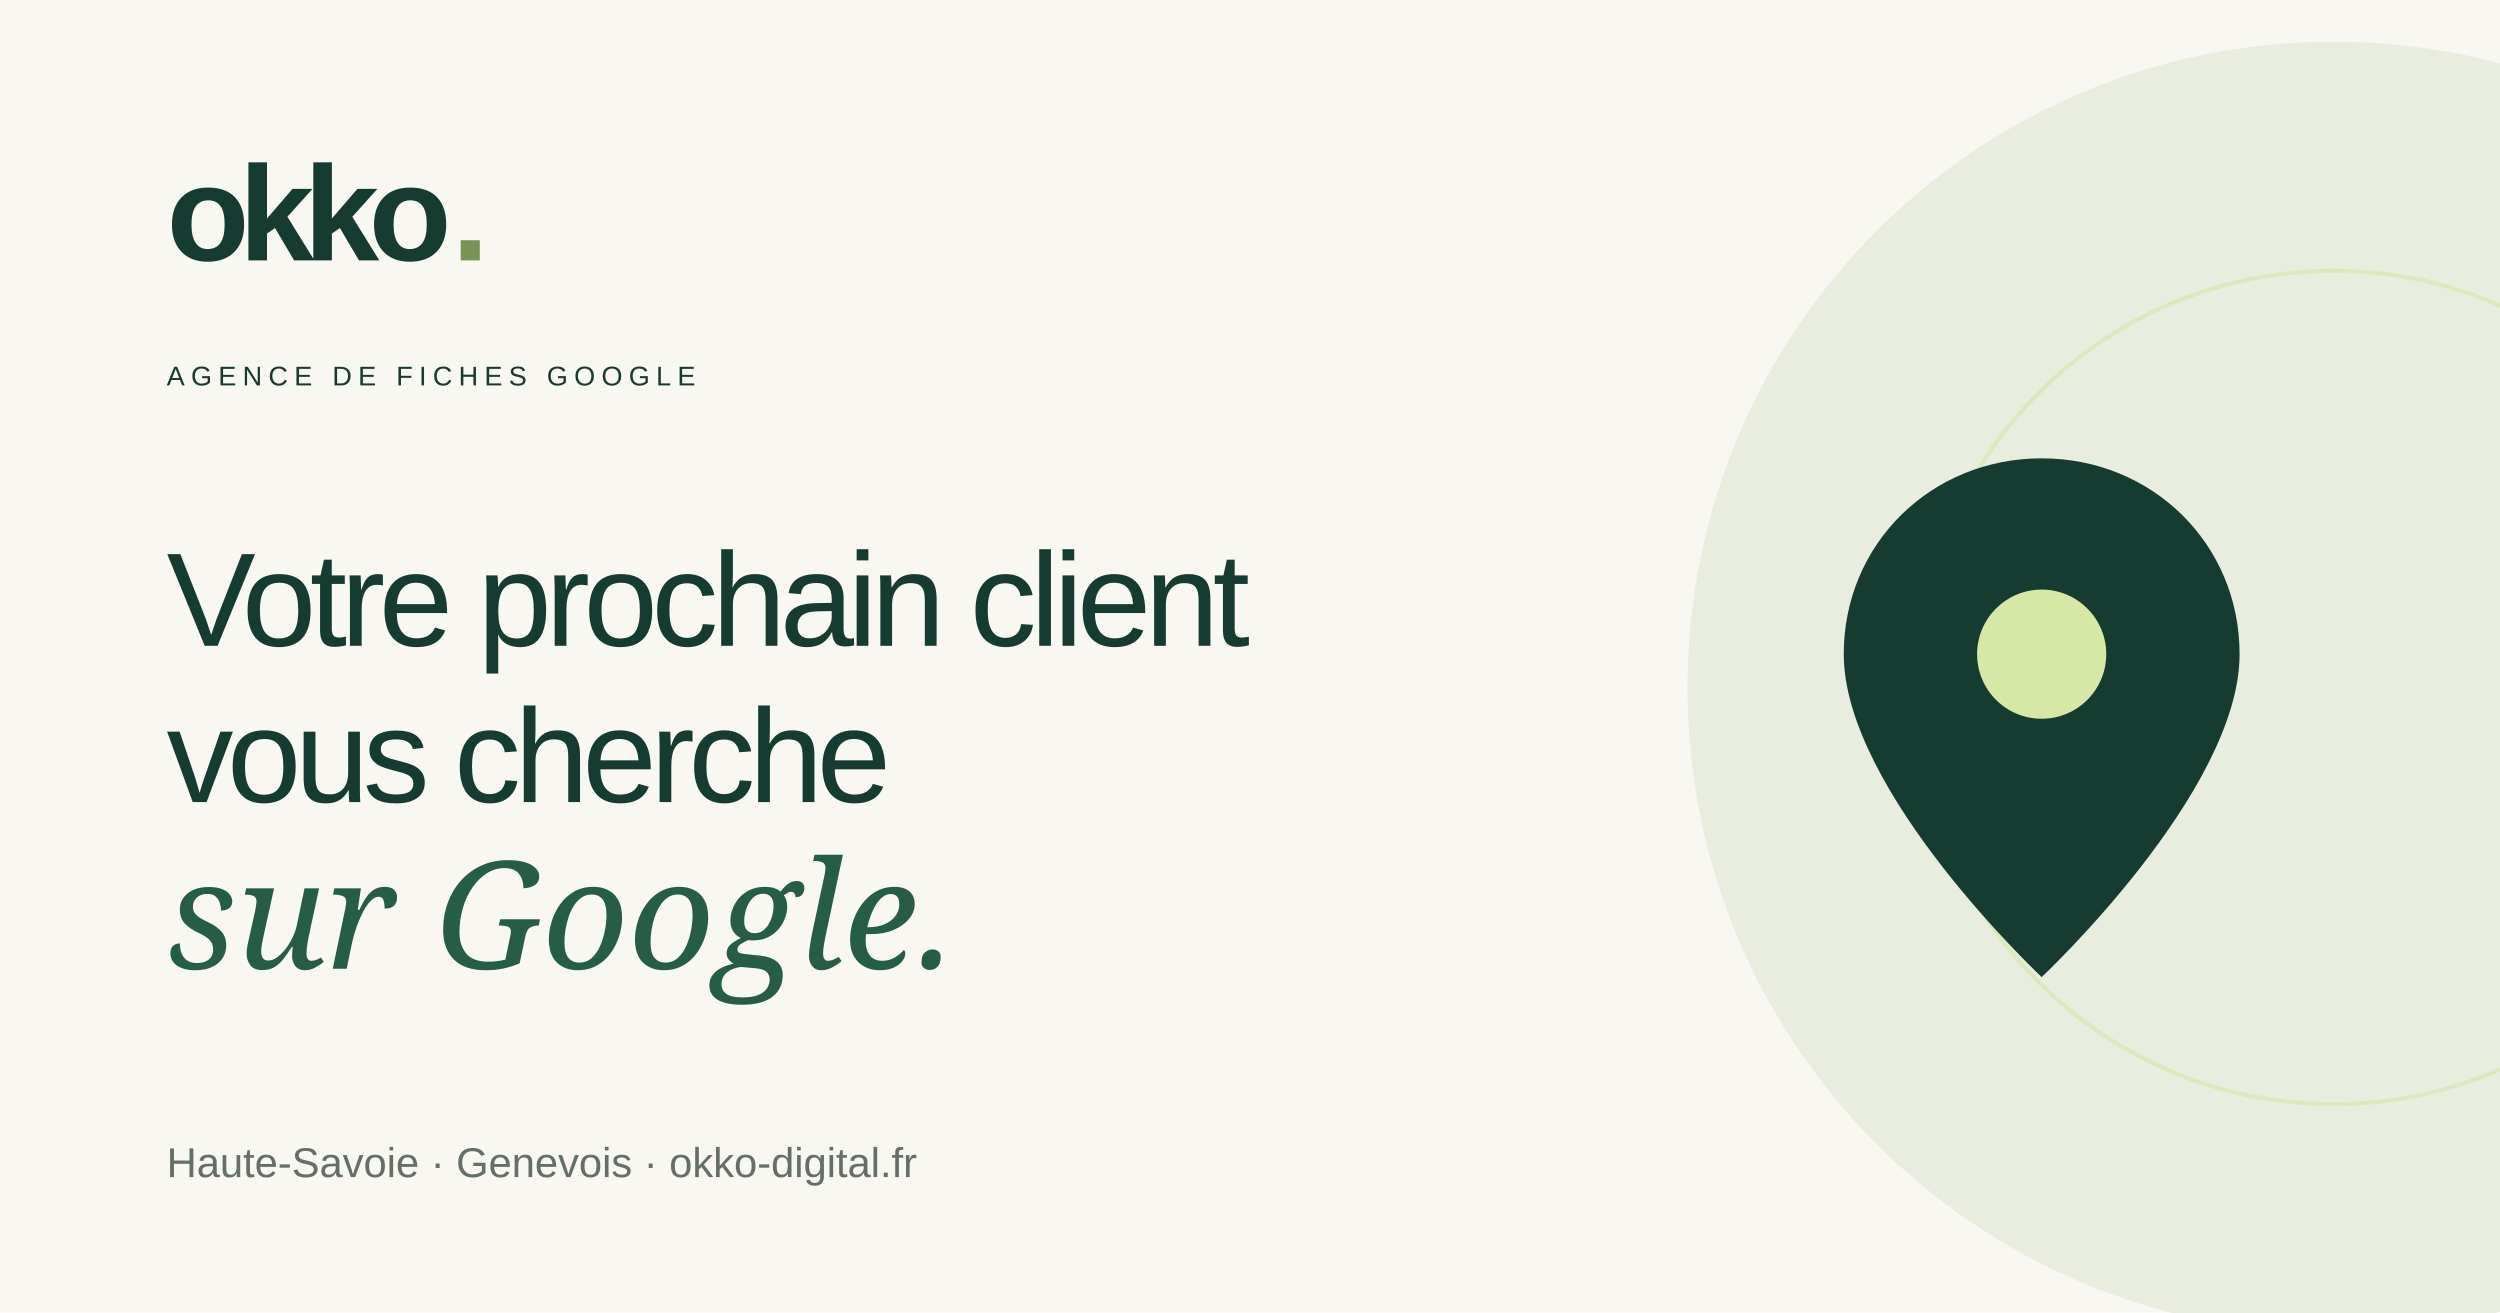
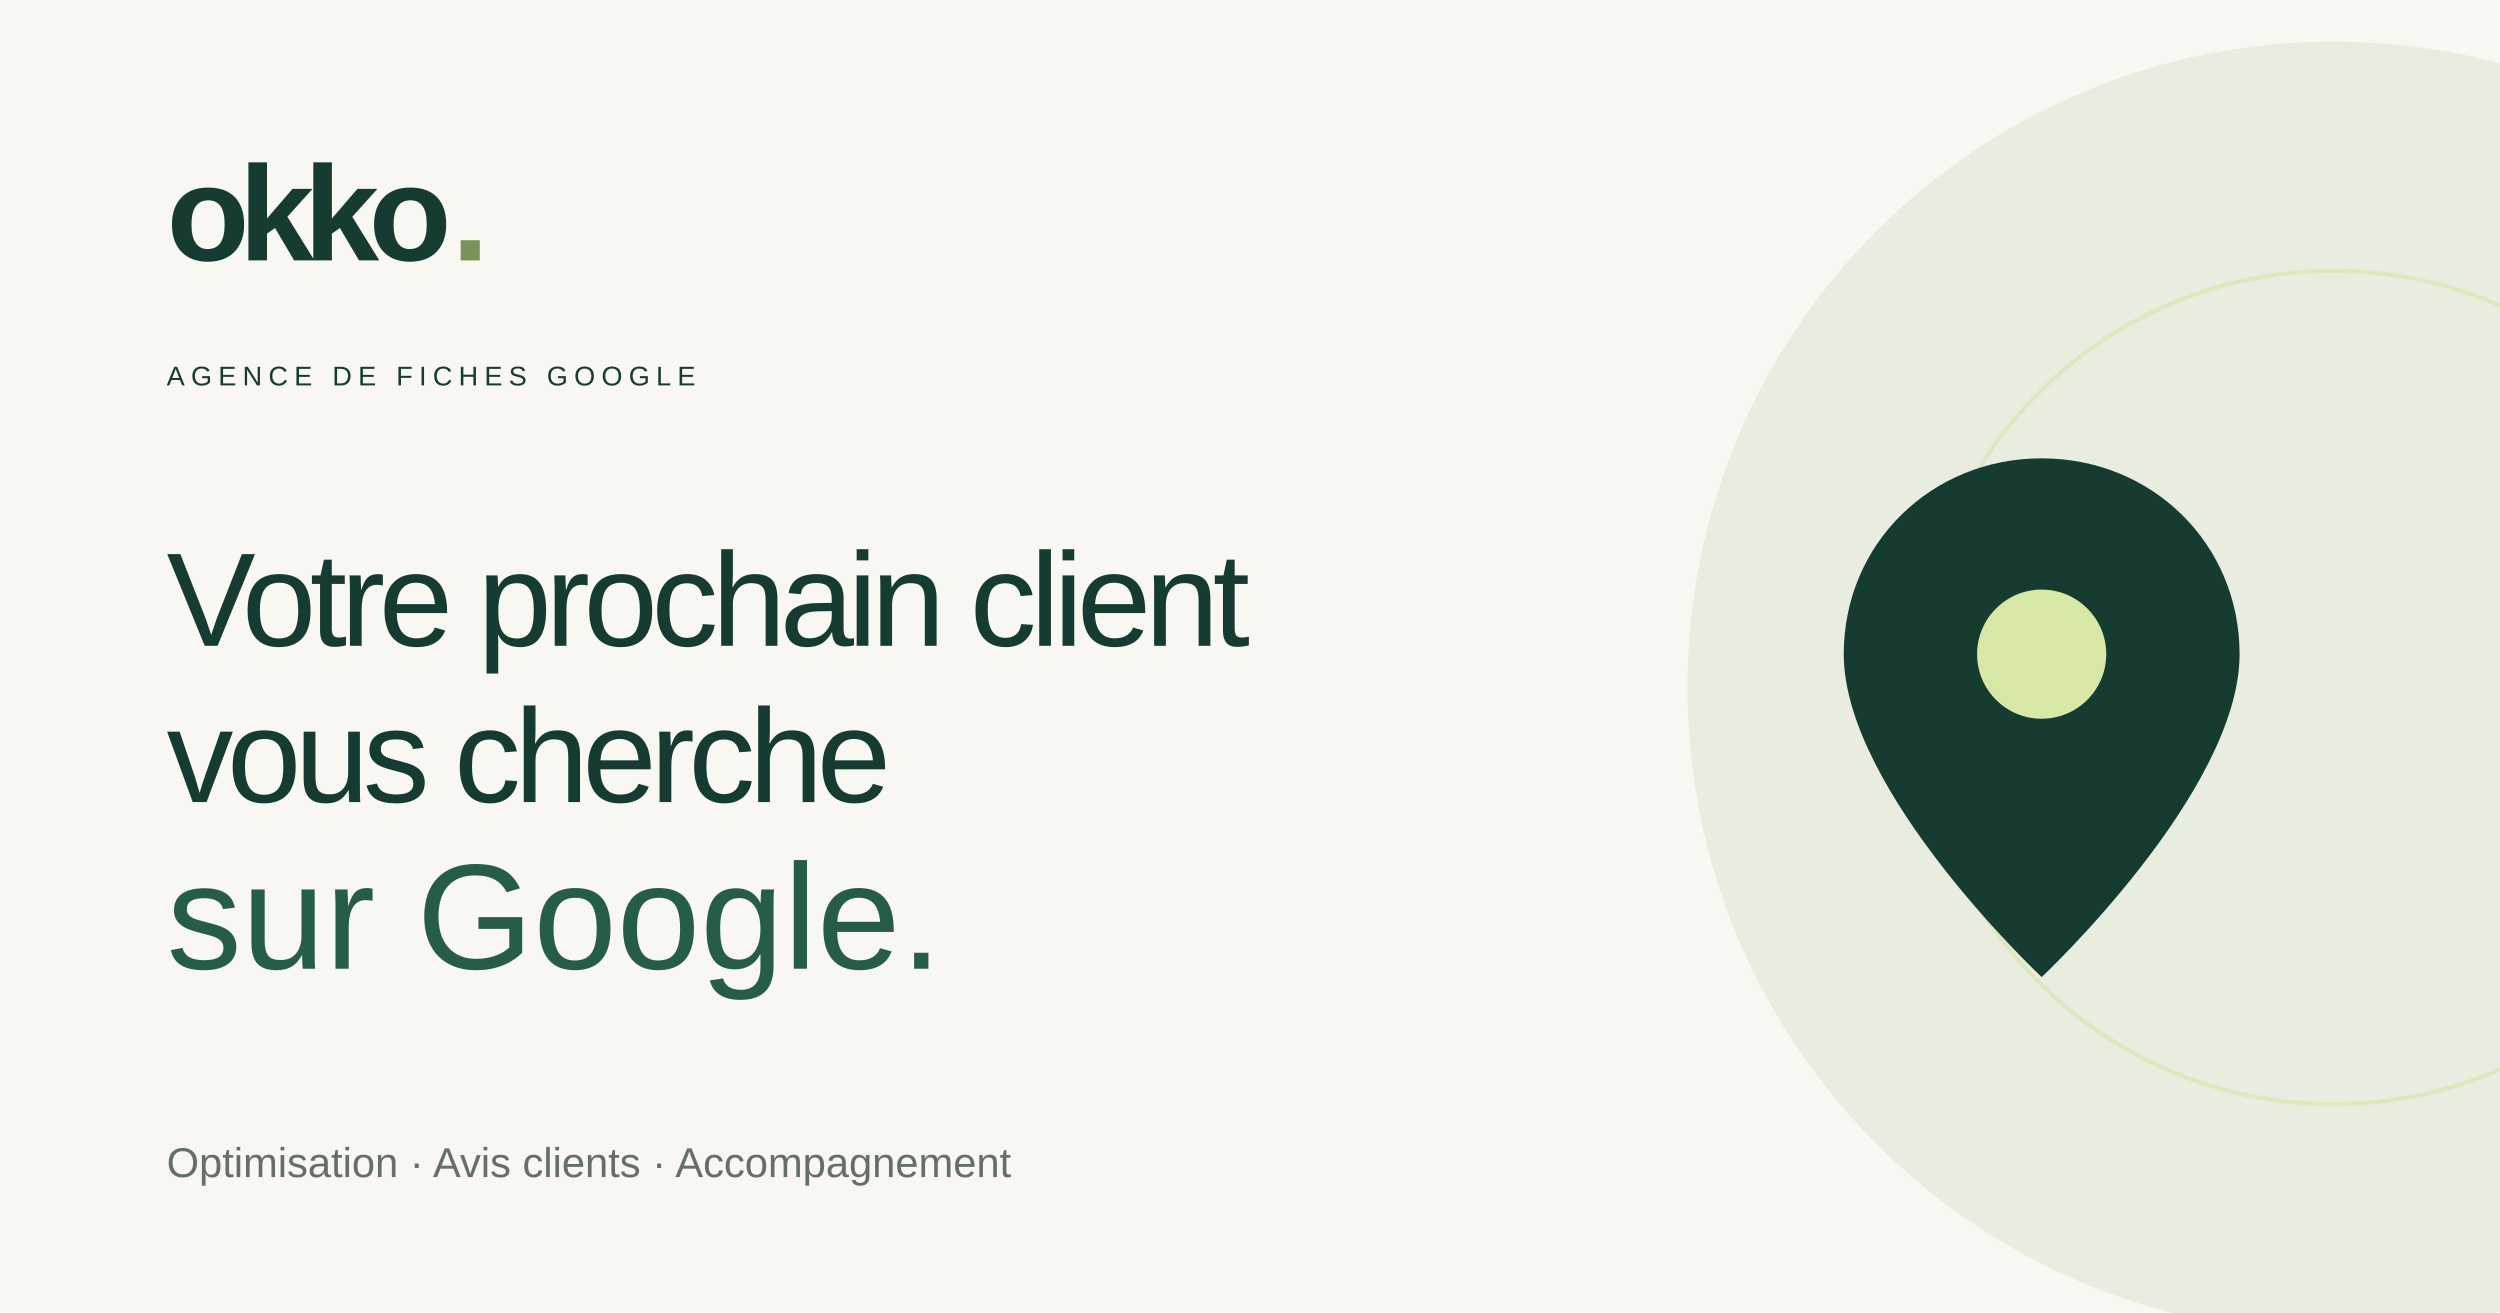
<svg xmlns="http://www.w3.org/2000/svg" width="1200" height="630" viewBox="0 0 1200 630">
  <rect width="1200" height="630" fill="#f8f7f2" />
  <circle cx="1120" cy="330" r="310" fill="#e9eddf" />
  <circle cx="1120" cy="330" r="200" fill="none" stroke="#dce8bd" stroke-width="2" />
  <g fill="#163c31" font-family="Arial,Helvetica,sans-serif">
    <text x="80" y="125" font-size="65" font-weight="800" letter-spacing="-5">okko<tspan fill="#799257">.</tspan>
    </text>
    <text x="80" y="185" font-size="13" letter-spacing="3">AGENCE DE FICHES GOOGLE</text>
    <text x="80" y="310" font-size="64" letter-spacing="-3">Votre prochain client</text>
    <text x="80" y="385" font-size="64" letter-spacing="-3">vous cherche</text>
-     <text x="80" y="465" font-family="Georgia,serif" font-style="italic" font-size="72" fill="#265d46">sur Google.</text>
-     <text x="80" y="565" font-size="20" fill="#647067">Haute-Savoie · Genevois · okko-digital.fr</text>
+     <text x="80" y="465" font-family="Arial,Helvetica,sans-serif" font-weight="500" font-size="72" fill="#265d46">sur Google.</text>
+     <text x="80" y="565" font-size="20" fill="#647067">Optimisation · Avis clients · Accompagnement</text>
  </g>
  <g transform="translate(980 220)">
    <path d="M0 0c-53 0-95 41-95 94 0 66 95 155 95 155s95-89 95-155C95 41 53 0 0 0z" fill="#163c31" />
    <circle cy="94" r="31" fill="#d7e7a5" />
  </g>
</svg>
